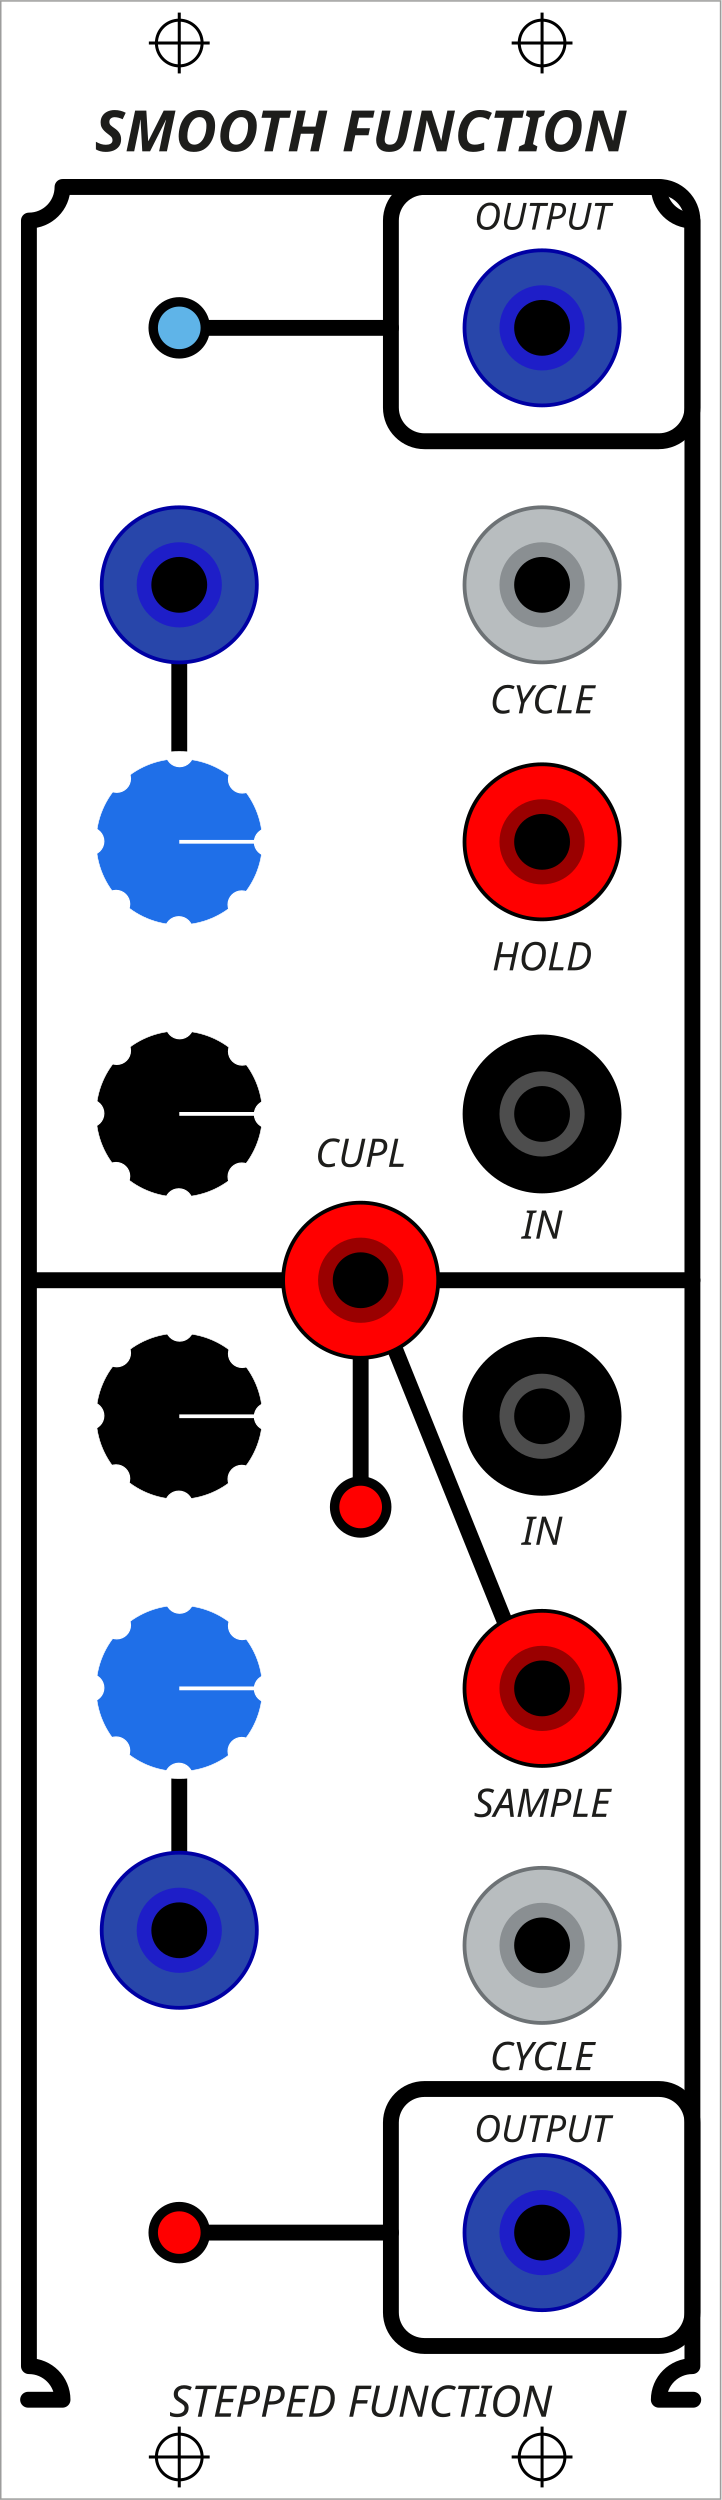
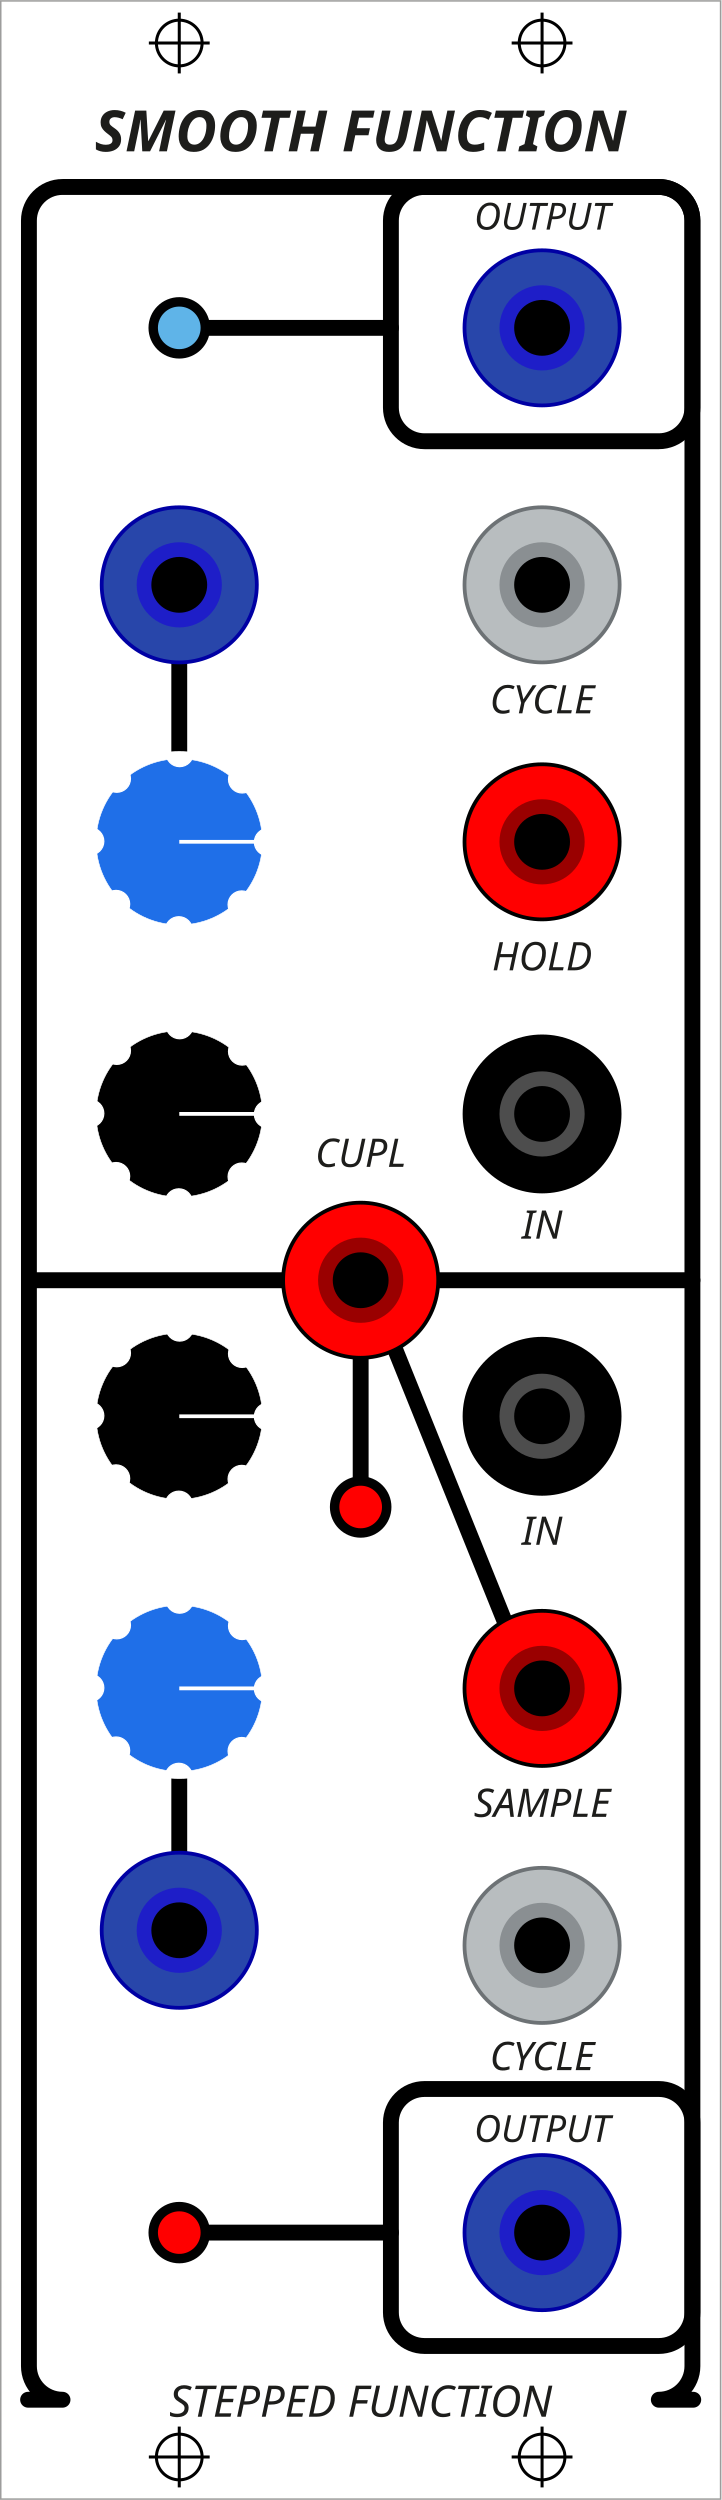
<svg xmlns="http://www.w3.org/2000/svg" xmlns:xlink="http://www.w3.org/1999/xlink" viewBox="0 0 190.866 661.417" height="6.89in" width="1.988in" xml:space="preserve" id="svg-serge" version="1.1">
  <defs id="defs-serge">
    <clipPath id="XMLID_3_-2-2-8-3-0-1-2">
      <use id="use7823-3-2-4-9-0-0" xlink:href="#XMLID_1_" x="0" y="0" width="100%" height="100%" />
    </clipPath>
    <circle id="XMLID_1_" cx="20.975" cy="20.926" r="18.024" />
  </defs>
  <g id="layer-Background">
    <rect id="background-white" x="0" y="0" width="190.866" height="661.417" style="fill:#ffffff;fill-opacity:1;stroke:none" />
    <rect x="0.2" y="0.2" width="190.466" height="661.017" style="fill:none;stroke:#9d9d9c;stroke-width:0.4" />
  </g>
  <g id="layer-Linework" transform="translate(-48.5669 -5.2913)">
-     <path d="M 232.000,640.221 L 222.890,640.221 A 8.89,8.89 0 0 1 231.780,631.332 L 231.780,63.611 A 8.89,8.89 0 0 1 222.890,54.721 L 65.110,54.721 A 8.89,8.89 0 0 1 56.220,63.611 L 56.220,631.332 A 8.89,8.89 0 0 1 65.110,640.221 L 56.000,640.221" style="display:inline;fill:none;stroke:#000000;stroke-width:4.2;stroke-linecap:round;stroke-linejoin:round" />
+     <path d="M 232.000,640.221 L 222.890,640.221 A 8.89,8.89 0 0 0 231.780,631.332 L 231.780,63.611 A 8.89,8.89 0 0 0 222.890,54.721 L 65.110,54.721 A 8.89,8.89 0 0 0 56.220,63.611 L 56.220,631.332 A 8.89,8.89 0 0 0 65.110,640.221 L 56.000,640.221" style="display:inline;fill:none;stroke:#000000;stroke-width:4.2;stroke-linecap:round;stroke-linejoin:round" />
    <text x="144.0" y="644.721" style="font-variant:normal;font-weight:normal;font-stretch:normal;font-size:11.52px;font-family:Futura;-inkscape-font-specification:'Futura Bold';font-variant-ligatures:normal;font-variant-caps:normal;font-variant-numeric:normal;font-variant-east-asian:normal;text-align:center;writing-mode:lr-tb;text-anchor:middle;display:inline;fill:#1d1d1b;fill-opacity:1;fill-rule:nonzero;stroke:none;stroke-width:1.332;font-style:oblique">STEPPED FUNCTION</text>
    <text x="144.0" y="45.291" style="font-variant:normal;font-weight:bold;font-stretch:normal;font-size:15.1px;font-family:Futura;-inkscape-font-specification:'Futura Bold';font-variant-ligatures:normal;font-variant-caps:normal;font-variant-numeric:normal;font-variant-east-asian:normal;text-align:center;writing-mode:lr-tb;text-anchor:middle;display:inline;fill:#1d1d1b;fill-opacity:1;fill-rule:nonzero;stroke:none;stroke-width:1.332;font-style:oblique">SMOOTH FUNCTION</text>
    <path d="M 152,63.611 A 8.89,8.89 0 0 1 160.89,54.721 L 222.89,54.721 A 8.89,8.89 0 0 1 231.78,63.611 L 231.78,113.11 A 8.89,8.89 0 0 1 222.89,122 L 160.89,122 A 8.89,8.89 0 0 1 152,113.11 Z" style="display:inline;fill:none;stroke:#000000;stroke-width:4.2;stroke-linecap:round;stroke-linejoin:round" />
    <text x="192.0" y="66" style="font-variant:normal;font-weight:normal;font-stretch:normal;font-size:9.87px;font-family:Futura;-inkscape-font-specification:'Futura Bold';font-variant-ligatures:normal;font-variant-caps:normal;font-variant-numeric:normal;font-variant-east-asian:normal;text-align:center;writing-mode:lr-tb;text-anchor:middle;display:inline;fill:#1d1d1b;fill-opacity:1;fill-rule:nonzero;stroke:none;stroke-width:1.332;font-style:oblique">OUTPUT</text>
    <path d="M 103.431,92.000 L 152.000,92.000" style="display:inline;fill:none;stroke:#000000;stroke-width:4.2;stroke-linecap:round;stroke-linejoin:round;stroke-dasharray:none;stroke-opacity:1" />
    <path d="M 96.000,174.518 L 96.000,215.372" style="display:inline;fill:none;stroke:#000000;stroke-width:4.2;stroke-linecap:round;stroke-linejoin:round;stroke-dasharray:none;stroke-opacity:1" />
    <text x="192.0" y="194" style="font-variant:normal;font-weight:normal;font-stretch:normal;font-size:10.42px;font-family:Futura;-inkscape-font-specification:'Futura Bold';font-variant-ligatures:normal;font-variant-caps:normal;font-variant-numeric:normal;font-variant-east-asian:normal;text-align:center;writing-mode:lr-tb;text-anchor:middle;display:inline;fill:#1d1d1b;fill-opacity:1;fill-rule:nonzero;stroke:none;stroke-width:1.332;font-style:oblique">CYCLE</text>
    <text x="192.0" y="262" style="font-variant:normal;font-weight:normal;font-stretch:normal;font-size:10.42px;font-family:Futura;-inkscape-font-specification:'Futura Bold';font-variant-ligatures:normal;font-variant-caps:normal;font-variant-numeric:normal;font-variant-east-asian:normal;text-align:center;writing-mode:lr-tb;text-anchor:middle;display:inline;fill:#1d1d1b;fill-opacity:1;fill-rule:nonzero;stroke:none;stroke-width:1.332;font-style:oblique">HOLD</text>
    <text x="192.0" y="333" style="font-variant:normal;font-weight:normal;font-stretch:normal;font-size:10.42px;font-family:Futura;-inkscape-font-specification:'Futura Bold';font-variant-ligatures:normal;font-variant-caps:normal;font-variant-numeric:normal;font-variant-east-asian:normal;text-align:center;writing-mode:lr-tb;text-anchor:middle;display:inline;fill:#1d1d1b;fill-opacity:1;fill-rule:nonzero;stroke:none;stroke-width:1.332;font-style:oblique">IN</text>
    <path d="M 56.220,344.000 L 231.780,344.000" style="display:inline;fill:none;stroke:#000000;stroke-width:4.2;stroke-linecap:round;stroke-linejoin:round;stroke-dasharray:none;stroke-opacity:1" />
    <text x="144.0" y="314" style="font-variant:normal;font-weight:normal;font-stretch:normal;font-size:10.42px;font-family:Futura;-inkscape-font-specification:'Futura Bold';font-variant-ligatures:normal;font-variant-caps:normal;font-variant-numeric:normal;font-variant-east-asian:normal;text-align:center;writing-mode:lr-tb;text-anchor:middle;display:inline;fill:#1d1d1b;fill-opacity:1;fill-rule:nonzero;stroke:none;stroke-width:1.332;font-style:oblique">CUPL</text>
    <path d="M 144.000,358.518 L 144.000,398.000" style="display:inline;fill:none;stroke:#000000;stroke-width:4.2;stroke-linecap:round;stroke-linejoin:round;stroke-dasharray:none;stroke-opacity:1" />
    <path d="M 150.897,356.779 L 182.000,434.000" style="display:inline;fill:none;stroke:#000000;stroke-width:4.2;stroke-linecap:round;stroke-linejoin:round" />
    <path d="M 96.000,464.628 L 96.000,501.482" style="display:inline;fill:none;stroke:#000000;stroke-width:4.2;stroke-linecap:round;stroke-linejoin:round;stroke-dasharray:none;stroke-opacity:1" />
    <text x="192.0" y="414" style="font-variant:normal;font-weight:normal;font-stretch:normal;font-size:10.42px;font-family:Futura;-inkscape-font-specification:'Futura Bold';font-variant-ligatures:normal;font-variant-caps:normal;font-variant-numeric:normal;font-variant-east-asian:normal;text-align:center;writing-mode:lr-tb;text-anchor:middle;display:inline;fill:#1d1d1b;fill-opacity:1;fill-rule:nonzero;stroke:none;stroke-width:1.332;font-style:oblique">IN</text>
    <text x="192.0" y="486" style="font-variant:normal;font-weight:normal;font-stretch:normal;font-size:10.42px;font-family:Futura;-inkscape-font-specification:'Futura Bold';font-variant-ligatures:normal;font-variant-caps:normal;font-variant-numeric:normal;font-variant-east-asian:normal;text-align:center;writing-mode:lr-tb;text-anchor:middle;display:inline;fill:#1d1d1b;fill-opacity:1;fill-rule:nonzero;stroke:none;stroke-width:1.332;font-style:oblique">SAMPLE</text>
    <text x="192.0" y="553" style="font-variant:normal;font-weight:normal;font-stretch:normal;font-size:10.42px;font-family:Futura;-inkscape-font-specification:'Futura Bold';font-variant-ligatures:normal;font-variant-caps:normal;font-variant-numeric:normal;font-variant-east-asian:normal;text-align:center;writing-mode:lr-tb;text-anchor:middle;display:inline;fill:#1d1d1b;fill-opacity:1;fill-rule:nonzero;stroke:none;stroke-width:1.332;font-style:oblique">CYCLE</text>
    <path d="M 152,566.89 A 8.89,8.89 0 0 1 160.89,558 L 222.89,558 A 8.89,8.89 0 0 1 231.78,566.89 L 231.78,617.11 A 8.89,8.89 0 0 1 222.89,626 L 160.89,626 A 8.89,8.89 0 0 1 152,617.11 Z" style="display:inline;fill:none;stroke:#000000;stroke-width:4.2;stroke-linecap:round;stroke-linejoin:round" />
    <text x="192.0" y="572" style="font-variant:normal;font-weight:normal;font-stretch:normal;font-size:9.87px;font-family:Futura;-inkscape-font-specification:'Futura Bold';font-variant-ligatures:normal;font-variant-caps:normal;font-variant-numeric:normal;font-variant-east-asian:normal;text-align:center;writing-mode:lr-tb;text-anchor:middle;display:inline;fill:#1d1d1b;fill-opacity:1;fill-rule:nonzero;stroke:none;stroke-width:1.332;font-style:oblique">OUTPUT</text>
    <path d="M 103.431,596.000 L 152.000,596.000" style="display:inline;fill:none;stroke:#000000;stroke-width:4.2;stroke-linecap:round;stroke-linejoin:round;stroke-dasharray:none;stroke-opacity:1" />
  </g>
  <g id="layer-XXX" transform="translate(-48.5669 -5.2913)">
    <g transform="matrix(1,0,0,1,0.04042,-64.1832)">
      <g style="display:inline" id="g46362-5-5-s1" transform="matrix(1.333333,0,0,-1.333333,-192.0404,468.1833)">
        <g transform="matrix(1,0,0,0.997611,0,504)" id="g46352-9-9-s1">
          <path id="path46350-9-1-s1" style="fill:none;stroke:#1d1d1b;stroke-width:1.802;stroke-linecap:butt;stroke-linejoin:miter;stroke-miterlimit:8.825;stroke-dasharray:none;stroke-opacity:1" d="m 282.828,-265.474 10.344,-10.345" />
        </g>
        <g id="g46360-2-3-s1">
          <g id="g46358-5-2-s1">
            <g transform="matrix(1,0,0,0.997611,0,504)" id="g46356-6-0-s1">
              <path id="path46354-1-9-s1" style="fill:none;stroke:#1d1d1b;stroke-width:1.802;stroke-linecap:butt;stroke-linejoin:miter;stroke-miterlimit:8.825;stroke-dasharray:none;stroke-opacity:1" d="m 293.172,-265.474 -10.344,-10.345" />
            </g>
          </g>
        </g>
      </g>
    </g>
    <g transform="matrix(1,0,0,1,-95.95958,3.816802)">
      <g style="display:inline" id="g46362-5-5-s4" transform="matrix(1.333333,0,0,-1.333333,-192.0404,468.1833)">
        <g transform="matrix(1,0,0,0.997611,0,504)" id="g46352-9-9-s4">
          <path id="path46350-9-1-s4" style="fill:none;stroke:#1d1d1b;stroke-width:1.802;stroke-linecap:butt;stroke-linejoin:miter;stroke-miterlimit:8.825;stroke-dasharray:none;stroke-opacity:1" d="m 282.828,-265.474 10.344,-10.345" />
        </g>
        <g id="g46360-2-3-s4">
          <g id="g46358-5-2-s4">
            <g transform="matrix(1,0,0,0.997611,0,504)" id="g46356-6-0-s4">
              <path id="path46354-1-9-s4" style="fill:none;stroke:#1d1d1b;stroke-width:1.802;stroke-linecap:butt;stroke-linejoin:miter;stroke-miterlimit:8.825;stroke-dasharray:none;stroke-opacity:1" d="m 293.172,-265.474 -10.344,-10.345" />
            </g>
          </g>
        </g>
      </g>
    </g>
    <g transform="matrix(1,0,0,1,-95.95958,71.8168)">
      <g style="display:inline" id="g46362-5-5-s6" transform="matrix(1.333333,0,0,-1.333333,-192.0404,468.1833)">
        <g transform="matrix(1,0,0,0.997611,0,504)" id="g46352-9-9-s6">
          <path id="path46350-9-1-s6" style="fill:none;stroke:#1d1d1b;stroke-width:1.802;stroke-linecap:butt;stroke-linejoin:miter;stroke-miterlimit:8.825;stroke-dasharray:none;stroke-opacity:1" d="m 282.828,-265.474 10.344,-10.345" />
        </g>
        <g id="g46360-2-3-s6">
          <g id="g46358-5-2-s6">
            <g transform="matrix(1,0,0,0.997611,0,504)" id="g46356-6-0-s6">
              <path id="path46354-1-9-s6" style="fill:none;stroke:#1d1d1b;stroke-width:1.802;stroke-linecap:butt;stroke-linejoin:miter;stroke-miterlimit:8.825;stroke-dasharray:none;stroke-opacity:1" d="m 293.172,-265.474 -10.344,-10.345" />
            </g>
          </g>
        </g>
      </g>
    </g>
    <g transform="matrix(1,0,0,1,-95.95958,143.8168)">
      <g style="display:inline" id="g46362-5-5-s8" transform="matrix(1.333333,0,0,-1.333333,-192.0404,468.1833)">
        <g transform="matrix(1,0,0,0.997611,0,504)" id="g46352-9-9-s8">
          <path id="path46350-9-1-s8" style="fill:none;stroke:#1d1d1b;stroke-width:1.802;stroke-linecap:butt;stroke-linejoin:miter;stroke-miterlimit:8.825;stroke-dasharray:none;stroke-opacity:1" d="m 282.828,-265.474 10.344,-10.345" />
        </g>
        <g id="g46360-2-3-s8">
          <g id="g46358-5-2-s8">
            <g transform="matrix(1,0,0,0.997611,0,504)" id="g46356-6-0-s8">
              <path id="path46354-1-9-s8" style="fill:none;stroke:#1d1d1b;stroke-width:1.802;stroke-linecap:butt;stroke-linejoin:miter;stroke-miterlimit:8.825;stroke-dasharray:none;stroke-opacity:1" d="m 293.172,-265.474 -10.344,-10.345" />
            </g>
          </g>
        </g>
      </g>
    </g>
    <g transform="matrix(1,0,0,1,0.04042,3.816802)">
      <g style="display:inline" id="g46362-5-5-s10" transform="matrix(1.333333,0,0,-1.333333,-192.0404,468.1833)">
        <g transform="matrix(1,0,0,0.997611,0,504)" id="g46352-9-9-s10">
          <path id="path46350-9-1-s10" style="fill:none;stroke:#1d1d1b;stroke-width:1.802;stroke-linecap:butt;stroke-linejoin:miter;stroke-miterlimit:8.825;stroke-dasharray:none;stroke-opacity:1" d="m 282.828,-265.474 10.344,-10.345" />
        </g>
        <g id="g46360-2-3-s10">
          <g id="g46358-5-2-s10">
            <g transform="matrix(1,0,0,0.997611,0,504)" id="g46356-6-0-s10">
              <path id="path46354-1-9-s10" style="fill:none;stroke:#1d1d1b;stroke-width:1.802;stroke-linecap:butt;stroke-linejoin:miter;stroke-miterlimit:8.825;stroke-dasharray:none;stroke-opacity:1" d="m 293.172,-265.474 -10.344,-10.345" />
            </g>
          </g>
        </g>
      </g>
    </g>
    <g transform="matrix(1,0,0,1,0.04042,71.8168)">
      <g style="display:inline" id="g46362-5-5-s12" transform="matrix(1.333333,0,0,-1.333333,-192.0404,468.1833)">
        <g transform="matrix(1,0,0,0.997611,0,504)" id="g46352-9-9-s12">
          <path id="path46350-9-1-s12" style="fill:none;stroke:#1d1d1b;stroke-width:1.802;stroke-linecap:butt;stroke-linejoin:miter;stroke-miterlimit:8.825;stroke-dasharray:none;stroke-opacity:1" d="m 282.828,-265.474 10.344,-10.345" />
        </g>
        <g id="g46360-2-3-s12">
          <g id="g46358-5-2-s12">
            <g transform="matrix(1,0,0,0.997611,0,504)" id="g46356-6-0-s12">
              <path id="path46354-1-9-s12" style="fill:none;stroke:#1d1d1b;stroke-width:1.802;stroke-linecap:butt;stroke-linejoin:miter;stroke-miterlimit:8.825;stroke-dasharray:none;stroke-opacity:1" d="m 293.172,-265.474 -10.344,-10.345" />
            </g>
          </g>
        </g>
      </g>
    </g>
    <g transform="matrix(1,0,0,1,0.04042,143.8168)">
      <g style="display:inline" id="g46362-5-5-s14" transform="matrix(1.333333,0,0,-1.333333,-192.0404,468.1833)">
        <g transform="matrix(1,0,0,0.997611,0,504)" id="g46352-9-9-s14">
          <path id="path46350-9-1-s14" style="fill:none;stroke:#1d1d1b;stroke-width:1.802;stroke-linecap:butt;stroke-linejoin:miter;stroke-miterlimit:8.825;stroke-dasharray:none;stroke-opacity:1" d="m 282.828,-265.474 10.344,-10.345" />
        </g>
        <g id="g46360-2-3-s14">
          <g id="g46358-5-2-s14">
            <g transform="matrix(1,0,0,0.997611,0,504)" id="g46356-6-0-s14">
              <path id="path46354-1-9-s14" style="fill:none;stroke:#1d1d1b;stroke-width:1.802;stroke-linecap:butt;stroke-linejoin:miter;stroke-miterlimit:8.825;stroke-dasharray:none;stroke-opacity:1" d="m 293.172,-265.474 -10.344,-10.345" />
            </g>
          </g>
        </g>
      </g>
    </g>
    <g transform="matrix(1,0,0,1,-47.95958,187.8168)">
      <g style="display:inline" id="g46362-5-5-s16" transform="matrix(1.333333,0,0,-1.333333,-192.0404,468.1833)">
        <g transform="matrix(1,0,0,0.997611,0,504)" id="g46352-9-9-s16">
          <path id="path46350-9-1-s16" style="fill:none;stroke:#1d1d1b;stroke-width:1.802;stroke-linecap:butt;stroke-linejoin:miter;stroke-miterlimit:8.825;stroke-dasharray:none;stroke-opacity:1" d="m 282.828,-265.474 10.344,-10.345" />
        </g>
        <g id="g46360-2-3-s16">
          <g id="g46358-5-2-s16">
            <g transform="matrix(1,0,0,0.997611,0,504)" id="g46356-6-0-s16">
              <path id="path46354-1-9-s16" style="fill:none;stroke:#1d1d1b;stroke-width:1.802;stroke-linecap:butt;stroke-linejoin:miter;stroke-miterlimit:8.825;stroke-dasharray:none;stroke-opacity:1" d="m 293.172,-265.474 -10.344,-10.345" />
            </g>
          </g>
        </g>
      </g>
    </g>
    <g transform="matrix(1,0,0,1,-95.95958,223.8168)">
      <g style="display:inline" id="g46362-5-5-s19" transform="matrix(1.333333,0,0,-1.333333,-192.0404,468.1833)">
        <g transform="matrix(1,0,0,0.997611,0,504)" id="g46352-9-9-s19">
          <path id="path46350-9-1-s19" style="fill:none;stroke:#1d1d1b;stroke-width:1.802;stroke-linecap:butt;stroke-linejoin:miter;stroke-miterlimit:8.825;stroke-dasharray:none;stroke-opacity:1" d="m 282.828,-265.474 10.344,-10.345" />
        </g>
        <g id="g46360-2-3-s19">
          <g id="g46358-5-2-s19">
            <g transform="matrix(1,0,0,0.997611,0,504)" id="g46356-6-0-s19">
              <path id="path46354-1-9-s19" style="fill:none;stroke:#1d1d1b;stroke-width:1.802;stroke-linecap:butt;stroke-linejoin:miter;stroke-miterlimit:8.825;stroke-dasharray:none;stroke-opacity:1" d="m 293.172,-265.474 -10.344,-10.345" />
            </g>
          </g>
        </g>
      </g>
    </g>
    <g transform="matrix(1,0,0,1,-95.95958,295.8168)">
      <g style="display:inline" id="g46362-5-5-s21" transform="matrix(1.333333,0,0,-1.333333,-192.0404,468.1833)">
        <g transform="matrix(1,0,0,0.997611,0,504)" id="g46352-9-9-s21">
          <path id="path46350-9-1-s21" style="fill:none;stroke:#1d1d1b;stroke-width:1.802;stroke-linecap:butt;stroke-linejoin:miter;stroke-miterlimit:8.825;stroke-dasharray:none;stroke-opacity:1" d="m 282.828,-265.474 10.344,-10.345" />
        </g>
        <g id="g46360-2-3-s21">
          <g id="g46358-5-2-s21">
            <g transform="matrix(1,0,0,0.997611,0,504)" id="g46356-6-0-s21">
              <path id="path46354-1-9-s21" style="fill:none;stroke:#1d1d1b;stroke-width:1.802;stroke-linecap:butt;stroke-linejoin:miter;stroke-miterlimit:8.825;stroke-dasharray:none;stroke-opacity:1" d="m 293.172,-265.474 -10.344,-10.345" />
            </g>
          </g>
        </g>
      </g>
    </g>
    <g transform="matrix(1,0,0,1,-95.95958,359.8168)">
      <g style="display:inline" id="g46362-5-5-s23" transform="matrix(1.333333,0,0,-1.333333,-192.0404,468.1833)">
        <g transform="matrix(1,0,0,0.997611,0,504)" id="g46352-9-9-s23">
          <path id="path46350-9-1-s23" style="fill:none;stroke:#1d1d1b;stroke-width:1.802;stroke-linecap:butt;stroke-linejoin:miter;stroke-miterlimit:8.825;stroke-dasharray:none;stroke-opacity:1" d="m 282.828,-265.474 10.344,-10.345" />
        </g>
        <g id="g46360-2-3-s23">
          <g id="g46358-5-2-s23">
            <g transform="matrix(1,0,0,0.997611,0,504)" id="g46356-6-0-s23">
              <path id="path46354-1-9-s23" style="fill:none;stroke:#1d1d1b;stroke-width:1.802;stroke-linecap:butt;stroke-linejoin:miter;stroke-miterlimit:8.825;stroke-dasharray:none;stroke-opacity:1" d="m 293.172,-265.474 -10.344,-10.345" />
            </g>
          </g>
        </g>
      </g>
    </g>
    <g transform="matrix(1,0,0,1,0.04042,223.8168)">
      <g style="display:inline" id="g46362-5-5-s25" transform="matrix(1.333333,0,0,-1.333333,-192.0404,468.1833)">
        <g transform="matrix(1,0,0,0.997611,0,504)" id="g46352-9-9-s25">
          <path id="path46350-9-1-s25" style="fill:none;stroke:#1d1d1b;stroke-width:1.802;stroke-linecap:butt;stroke-linejoin:miter;stroke-miterlimit:8.825;stroke-dasharray:none;stroke-opacity:1" d="m 282.828,-265.474 10.344,-10.345" />
        </g>
        <g id="g46360-2-3-s25">
          <g id="g46358-5-2-s25">
            <g transform="matrix(1,0,0,0.997611,0,504)" id="g46356-6-0-s25">
              <path id="path46354-1-9-s25" style="fill:none;stroke:#1d1d1b;stroke-width:1.802;stroke-linecap:butt;stroke-linejoin:miter;stroke-miterlimit:8.825;stroke-dasharray:none;stroke-opacity:1" d="m 293.172,-265.474 -10.344,-10.345" />
            </g>
          </g>
        </g>
      </g>
    </g>
    <g transform="matrix(1,0,0,1,0.04042,295.8168)">
      <g style="display:inline" id="g46362-5-5-s27" transform="matrix(1.333333,0,0,-1.333333,-192.0404,468.1833)">
        <g transform="matrix(1,0,0,0.997611,0,504)" id="g46352-9-9-s27">
          <path id="path46350-9-1-s27" style="fill:none;stroke:#1d1d1b;stroke-width:1.802;stroke-linecap:butt;stroke-linejoin:miter;stroke-miterlimit:8.825;stroke-dasharray:none;stroke-opacity:1" d="m 282.828,-265.474 10.344,-10.345" />
        </g>
        <g id="g46360-2-3-s27">
          <g id="g46358-5-2-s27">
            <g transform="matrix(1,0,0,0.997611,0,504)" id="g46356-6-0-s27">
              <path id="path46354-1-9-s27" style="fill:none;stroke:#1d1d1b;stroke-width:1.802;stroke-linecap:butt;stroke-linejoin:miter;stroke-miterlimit:8.825;stroke-dasharray:none;stroke-opacity:1" d="m 293.172,-265.474 -10.344,-10.345" />
            </g>
          </g>
        </g>
      </g>
    </g>
    <g transform="matrix(1,0,0,1,0.04042,363.8168)">
      <g style="display:inline" id="g46362-5-5-s29" transform="matrix(1.333333,0,0,-1.333333,-192.0404,468.1833)">
        <g transform="matrix(1,0,0,0.997611,0,504)" id="g46352-9-9-s29">
          <path id="path46350-9-1-s29" style="fill:none;stroke:#1d1d1b;stroke-width:1.802;stroke-linecap:butt;stroke-linejoin:miter;stroke-miterlimit:8.825;stroke-dasharray:none;stroke-opacity:1" d="m 282.828,-265.474 10.344,-10.345" />
        </g>
        <g id="g46360-2-3-s29">
          <g id="g46358-5-2-s29">
            <g transform="matrix(1,0,0,0.997611,0,504)" id="g46356-6-0-s29">
              <path id="path46354-1-9-s29" style="fill:none;stroke:#1d1d1b;stroke-width:1.802;stroke-linecap:butt;stroke-linejoin:miter;stroke-miterlimit:8.825;stroke-dasharray:none;stroke-opacity:1" d="m 293.172,-265.474 -10.344,-10.345" />
            </g>
          </g>
        </g>
      </g>
    </g>
    <g transform="matrix(1,0,0,1,0.04042,439.8168)">
      <g style="display:inline" id="g46362-5-5-s31" transform="matrix(1.333333,0,0,-1.333333,-192.0404,468.1833)">
        <g transform="matrix(1,0,0,0.997611,0,504)" id="g46352-9-9-s31">
          <path id="path46350-9-1-s31" style="fill:none;stroke:#1d1d1b;stroke-width:1.802;stroke-linecap:butt;stroke-linejoin:miter;stroke-miterlimit:8.825;stroke-dasharray:none;stroke-opacity:1" d="m 282.828,-265.474 10.344,-10.345" />
        </g>
        <g id="g46360-2-3-s31">
          <g id="g46358-5-2-s31">
            <g transform="matrix(1,0,0,0.997611,0,504)" id="g46356-6-0-s31">
              <path id="path46354-1-9-s31" style="fill:none;stroke:#1d1d1b;stroke-width:1.802;stroke-linecap:butt;stroke-linejoin:miter;stroke-miterlimit:8.825;stroke-dasharray:none;stroke-opacity:1" d="m 293.172,-265.474 -10.344,-10.345" />
            </g>
          </g>
        </g>
      </g>
    </g>
    <g>
      <circle cx="96.000" cy="16.630" r="6.047" style="fill:none;stroke:#000000;stroke-width:0.8" />
      <path d="M 87.953,16.630 L 104.047,16.630 M 96.000,8.583 L 96.000,24.677" style="fill:none;stroke:#000000;stroke-width:0.8" />
    </g>
    <g>
      <circle cx="96.000" cy="655.370" r="6.047" style="fill:none;stroke:#000000;stroke-width:0.8" />
      <path d="M 87.953,655.370 L 104.047,655.370 M 96.000,647.323 L 96.000,663.417" style="fill:none;stroke:#000000;stroke-width:0.8" />
    </g>
    <g>
      <circle cx="192.000" cy="16.630" r="6.047" style="fill:none;stroke:#000000;stroke-width:0.8" />
      <path d="M 183.953,16.630 L 200.047,16.630 M 192.000,8.583 L 192.000,24.677" style="fill:none;stroke:#000000;stroke-width:0.8" />
    </g>
    <g>
      <circle cx="192.000" cy="655.370" r="6.047" style="fill:none;stroke:#000000;stroke-width:0.8" />
      <path d="M 183.953,655.370 L 200.047,655.370 M 192.000,647.323 L 192.000,663.417" style="fill:none;stroke:#000000;stroke-width:0.8" />
    </g>
  </g>
  <g id="layer-Jacks-Knobs" transform="translate(-48.5669 -5.2913)">
    <g transform="matrix(1,0,0,1,96,7.816801)">
      <g style="display:inline;stroke-width:0.772" transform="matrix(1.295707,0,0,1.295707,-137.2273,-242.335)" id="g46558-0-6-5-3-8-8-s2">
        <g style="stroke-width:0.772" id="g46552-9-9-6-7-1-4-s2">
          <path id="path46550-8-0-4-0-6-3-s2" style="fill:#2846aa;stroke:#0000a4;stroke-width:0.772" d="M 195.84,252 A 15.84,15.84 0 0 1 180,267.84 15.84,15.84 0 0 1 164.16,252 15.84,15.84 0 0 1 180,236.16 15.84,15.84 0 0 1 195.84,252" />
        </g>
        <g style="stroke-width:0.772" id="g46556-9-1-8-0-3-1-s2">
          <path id="path46554-4-0-0-6-8-2-s2" style="stroke:#1e1ec8;stroke-width:3" d="m 187.2,252 a 7.2,7.2 0 0 1 -7.2,7.2 7.2,7.2 0 0 1 -7.2,-7.2 7.2,7.2 0 0 1 7.2,-7.2 7.2,7.2 0 0 1 7.2,7.2" />
        </g>
      </g>
    </g>
    <g transform="matrix(1,0,0,1,-95.95958,-64.1832)">
      <ellipse style="display:inline;fill:#5fb4e8;stroke:#000000;stroke-width:2.496;stroke-linecap:round;stroke-linejoin:round;stroke-dasharray:none;stroke-opacity:0.989" id="path27-s3" cx="191.96" cy="156.183" rx="6.896" ry="6.88" />
    </g>
    <g transform="matrix(1,0,0,1,2e-06,75.8168)">
      <g style="display:inline;stroke-width:0.772" transform="matrix(1.295707,0,0,1.295707,-137.2273,-242.335)" id="g46558-0-6-5-3-8-8-s5">
        <g style="stroke-width:0.772" id="g46552-9-9-6-7-1-4-s5">
          <path id="path46550-8-0-4-0-6-3-s5" style="fill:#2846aa;stroke:#0000a4;stroke-width:0.772" d="M 195.84,252 A 15.84,15.84 0 0 1 180,267.84 15.84,15.84 0 0 1 164.16,252 15.84,15.84 0 0 1 180,236.16 15.84,15.84 0 0 1 195.84,252" />
        </g>
        <g style="stroke-width:0.772" id="g46556-9-1-8-0-3-1-s5">
          <path id="path46554-4-0-0-6-8-2-s5" style="stroke:#1e1ec8;stroke-width:3" d="m 187.2,252 a 7.2,7.2 0 0 1 -7.2,7.2 7.2,7.2 0 0 1 -7.2,-7.2 7.2,7.2 0 0 1 7.2,-7.2 7.2,7.2 0 0 1 7.2,7.2" />
        </g>
      </g>
    </g>
    <g transform="matrix(1,0,0,1,0.0,-288)">
      <switch id="switch46612-7-6-2-2-6-30-s7" transform="matrix(1.304124,0,0,1.30244,68.63817,488.7178)" style="display:inline;stroke-width:0.767">
        <g id="g46610-1-8-0-1-0-8-s7" style="stroke-width:0.767">
          <g id="g46608-6-9-1-2-2-5-s7" style="stroke-width:0.767">
            <circle id="circle46574-9-7-1-3-6-0-s7" r="18.001" cy="20.947" cx="20.981" stroke-width="0.25" stroke="#000000" fill="#ffffff" />
            <circle id="circle46576-1-6-2-7-9-7-s7" r="16.878" cy="20.947" cx="20.981" stroke-width="0.125" stroke="#ffffff" fill="#1f6fe8" />
            <g id="g46604-3-2-4-7-0-5-s7" style="stroke-width:0.767">
              <defs id="defs46580-4-2-5-6-2-79-s7">
                <circle r="18.024" cy="20.926" cx="20.975" id="circle26-s7" />
              </defs>
              <clipPath id="clipPath46584-5-2-2-1-2-3-s7">
                <use id="use46582-1-1-3-9-1-7-s7" xlink:href="#XMLID_1_" x="0" y="0" width="100%" height="100%" />
              </clipPath>
              <circle id="circle46586-8-7-2-9-7-9-s7" r="2.772" cy="21.008" cx="38.997" stroke-width="0.25" stroke="#ffffff" fill="#ffffff" clip-path="url(#XMLID_3_-2-2-8-3-0-1-2)" />
              <path id="path46588-5-4-3-7-9-97-s7" d="m 2.887,23.613 c 1.531,0.006 2.777,-1.229 2.785,-2.759 0.008,-1.532 -1.227,-2.78 -2.76,-2.788 -1.531,-0.005 -2.777,1.23 -2.787,2.763 -0.006,1.528 1.229,2.777 2.762,2.784 z" stroke-width="0.25" stroke="#ffffff" fill="#ffffff" clip-path="url(#XMLID_3_-2-2-8-3-0-1-2)" />
              <circle id="circle46590-5-0-1-9-8-9-s7" r="2.772" cy="38.933" cx="20.892" stroke-width="0.25" stroke="#ffffff" fill="#ffffff" clip-path="url(#XMLID_3_-2-2-8-3-0-1-2)" />
              <circle id="circle46592-9-2-1-0-7-9-s7" r="2.772" cy="2.897" cx="21.06" stroke-width="0.25" stroke="#ffffff" fill="#ffffff" clip-path="url(#XMLID_3_-2-2-8-3-0-1-2)" />
              <circle id="circle46594-8-1-9-6-6-8-s7" r="2.772" cy="8.249" cx="33.746" stroke-width="0.25" stroke="#ffffff" fill="#ffffff" clip-path="url(#XMLID_3_-2-2-8-3-0-1-2)" />
              <circle id="circle46596-3-8-8-5-2-8-s7" r="2.772" cy="33.693" cx="33.662" stroke-width="0.25" stroke="#ffffff" fill="#ffffff" clip-path="url(#XMLID_3_-2-2-8-3-0-1-2)" />
              <circle id="circle46598-9-1-0-1-8-5-s7" r="2.772" cy="33.59" cx="8.146" stroke-width="0.25" stroke="#ffffff" fill="#ffffff" clip-path="url(#XMLID_3_-2-2-8-3-0-1-2)" />
              <circle id="circle46600-8-6-9-7-3-5-s7" r="2.773" cy="8.104" cx="8.302" stroke-width="0.25" stroke="#ffffff" fill="#ffffff" clip-path="url(#XMLID_3_-2-2-8-3-0-1-2)" />
              <use id="use46602-7-3-5-9-8-7-s7" stroke="#ffffff" fill="none" xlink:href="#XMLID_1_" x="0" y="0" width="100%" height="100%" style="stroke-width:0.767" />
            </g>
            <line id="line46606-2-6-2-7-4-5-s7" y2="20.94" x2="20.984" y1="27.909" x1="37.586" stroke="#ffffff" fill="none" style="stroke-width:0.767" transform="rotate(337.229 20.984 20.940)" />
          </g>
        </g>
      </switch>
    </g>
    <g transform="matrix(1,0,0,1,0.0,-216)">
      <switch id="switch46612-7-6-2-2-6-30-s9" transform="matrix(1.304124,0,0,1.30244,68.63817,488.7178)" style="display:inline;stroke-width:0.767">
        <g id="g46610-1-8-0-1-0-8-s9" style="stroke-width:0.767">
          <g id="g46608-6-9-1-2-2-5-s9" style="stroke-width:0.767">
            <circle id="circle46574-9-7-1-3-6-0-s9" r="18.001" cy="20.947" cx="20.981" stroke-width="0.25" stroke="#000000" fill="#ffffff" />
            <circle id="circle46576-1-6-2-7-9-7-s9" r="16.878" cy="20.947" cx="20.981" stroke-width="0.125" stroke="#ffffff" />
            <g id="g46604-3-2-4-7-0-5-s9" style="stroke-width:0.767">
              <defs id="defs46580-4-2-5-6-2-79-s9">
                <circle r="18.024" cy="20.926" cx="20.975" id="circle26-s9" />
              </defs>
              <clipPath id="clipPath46584-5-2-2-1-2-3-s9">
                <use id="use46582-1-1-3-9-1-7-s9" xlink:href="#XMLID_1_" x="0" y="0" width="100%" height="100%" />
              </clipPath>
              <circle id="circle46586-8-7-2-9-7-9-s9" r="2.772" cy="21.008" cx="38.997" stroke-width="0.25" stroke="#ffffff" fill="#ffffff" clip-path="url(#XMLID_3_-2-2-8-3-0-1-2)" />
              <path id="path46588-5-4-3-7-9-97-s9" d="m 2.887,23.613 c 1.531,0.006 2.777,-1.229 2.785,-2.759 0.008,-1.532 -1.227,-2.78 -2.76,-2.788 -1.531,-0.005 -2.777,1.23 -2.787,2.763 -0.006,1.528 1.229,2.777 2.762,2.784 z" stroke-width="0.25" stroke="#ffffff" fill="#ffffff" clip-path="url(#XMLID_3_-2-2-8-3-0-1-2)" />
              <circle id="circle46590-5-0-1-9-8-9-s9" r="2.772" cy="38.933" cx="20.892" stroke-width="0.25" stroke="#ffffff" fill="#ffffff" clip-path="url(#XMLID_3_-2-2-8-3-0-1-2)" />
              <circle id="circle46592-9-2-1-0-7-9-s9" r="2.772" cy="2.897" cx="21.06" stroke-width="0.25" stroke="#ffffff" fill="#ffffff" clip-path="url(#XMLID_3_-2-2-8-3-0-1-2)" />
              <circle id="circle46594-8-1-9-6-6-8-s9" r="2.772" cy="8.249" cx="33.746" stroke-width="0.25" stroke="#ffffff" fill="#ffffff" clip-path="url(#XMLID_3_-2-2-8-3-0-1-2)" />
              <circle id="circle46596-3-8-8-5-2-8-s9" r="2.772" cy="33.693" cx="33.662" stroke-width="0.25" stroke="#ffffff" fill="#ffffff" clip-path="url(#XMLID_3_-2-2-8-3-0-1-2)" />
              <circle id="circle46598-9-1-0-1-8-5-s9" r="2.772" cy="33.59" cx="8.146" stroke-width="0.25" stroke="#ffffff" fill="#ffffff" clip-path="url(#XMLID_3_-2-2-8-3-0-1-2)" />
              <circle id="circle46600-8-6-9-7-3-5-s9" r="2.773" cy="8.104" cx="8.302" stroke-width="0.25" stroke="#ffffff" fill="#ffffff" clip-path="url(#XMLID_3_-2-2-8-3-0-1-2)" />
              <use id="use46602-7-3-5-9-8-7-s9" stroke="#ffffff" fill="none" xlink:href="#XMLID_1_" x="0" y="0" width="100%" height="100%" style="stroke-width:0.767" />
            </g>
            <line id="line46606-2-6-2-7-4-5-s9" y2="20.94" x2="20.984" y1="27.909" x1="37.586" stroke="#ffffff" fill="none" style="stroke-width:0.767" transform="rotate(337.229 20.984 20.940)" />
          </g>
        </g>
      </switch>
    </g>
    <g transform="matrix(1,0,0,1,96,75.8168)">
      <g style="display:inline;stroke-width:0.772" transform="matrix(1.295707,0,0,1.295707,-137.2273,-242.335)" id="g46558-0-6-5-3-8-8-s11">
        <g style="stroke-width:0.772" id="g46552-9-9-6-7-1-4-s11">
          <path id="path46550-8-0-4-0-6-3-s11" style="fill:#b8bdbf;stroke:#6d7275;stroke-width:0.772" d="M 195.84,252 A 15.84,15.84 0 0 1 180,267.84 15.84,15.84 0 0 1 164.16,252 15.84,15.84 0 0 1 180,236.16 15.84,15.84 0 0 1 195.84,252" />
        </g>
        <g style="stroke-width:0.772" id="g46556-9-1-8-0-3-1-s11">
          <path id="path46554-4-0-0-6-8-2-s11" style="stroke:#8a8f92;stroke-width:3" d="m 187.2,252 a 7.2,7.2 0 0 1 -7.2,7.2 7.2,7.2 0 0 1 -7.2,-7.2 7.2,7.2 0 0 1 7.2,-7.2 7.2,7.2 0 0 1 7.2,7.2" />
        </g>
      </g>
    </g>
    <g transform="matrix(1,0,0,1,0.04043,-0.1832)">
      <g id="g27-s13" transform="translate(36)" style="display:inline">
        <g transform="matrix(1.333333,0,0,-1.333333,-228.3814,540.1833)" id="g46390-8-3-s13" style="display:inline">
          <g id="g46380-7-2-s13" transform="matrix(1,0,0,0.997611,0,504)">
            <path d="m 282.828,-265.474 10.344,-10.345" style="fill:none;stroke:#1d1d1b;stroke-width:1.802;stroke-linecap:butt;stroke-linejoin:miter;stroke-miterlimit:8.825;stroke-dasharray:none;stroke-opacity:1" id="path46378-8-0-s13" />
          </g>
          <g id="g46388-4-5-s13">
            <g id="g46386-1-8-s13">
              <g id="g46384-4-2-s13" transform="matrix(1,0,0,0.997611,0,504)">
                <path d="m 293.172,-265.474 -10.344,-10.345" style="fill:none;stroke:#1d1d1b;stroke-width:1.802;stroke-linecap:butt;stroke-linejoin:miter;stroke-miterlimit:8.825;stroke-dasharray:none;stroke-opacity:1" id="path46382-1-9-s13" />
              </g>
            </g>
          </g>
        </g>
        <path id="path46550-8-0-s13" style="fill:#ff0000;stroke:#000000;stroke-width:1;stroke-opacity:1" d="m 176.484,228.183 a 20.524,20.524 0 0 1 -20.524,20.524 20.524,20.524 0 0 1 -20.524,-20.524 20.524,20.524 0 0 1 20.524,-20.524 20.524,20.524 0 0 1 20.524,20.524" />
        <path id="path46554-4-0-s13" style="fill:#000000;stroke:#9a0000;stroke-width:3.887;stroke-opacity:1" d="m 165.289,228.183 a 9.329,9.329 0 0 1 -9.329,9.329 9.329,9.329 0 0 1 -9.329,-9.329 9.329,9.329 0 0 1 9.329,-9.329 9.329,9.329 0 0 1 9.329,9.329" />
      </g>
    </g>
    <g transform="matrix(1,0,0,1,-47.98307,180.073)">
      <g style="display:inline;stroke-width:0.772" transform="matrix(1.295292,0,0,1.295294,6.830493,-113.2258)" id="g46548-2-1-0-s15">
        <g style="stroke-width:0.772" id="g46542-4-3-17-s15">
          <path id="path46540-9-1-1-s15" style="stroke:#000000;stroke-width:0.772" d="M 195.84,180 A 15.84,15.84 0 0 1 180,195.84 15.84,15.84 0 0 1 164.16,180 15.84,15.84 0 0 1 180,164.16 15.84,15.84 0 0 1 195.84,180" />
        </g>
        <g style="stroke-width:0.772" id="g46546-3-1-90-s15">
          <path id="path46544-1-8-4-s15" style="stroke:#4d4d4d;stroke-width:3" d="m 187.2,180 a 7.2,7.2 0 0 1 -7.2,7.2 7.2,7.2 0 0 1 -7.2,-7.2 7.2,7.2 0 0 1 7.2,-7.2 7.2,7.2 0 0 1 7.2,7.2" />
        </g>
      </g>
    </g>
    <g transform="matrix(1,0,0,1,-47.95957,115.8168)">
      <g id="g27-s17" transform="translate(36)" style="display:inline">
        <g transform="matrix(1.333333,0,0,-1.333333,-228.3814,540.1833)" id="g46390-8-3-s17" style="display:inline">
          <g id="g46380-7-2-s17" transform="matrix(1,0,0,0.997611,0,504)">
            <path d="m 282.828,-265.474 10.344,-10.345" style="fill:none;stroke:#1d1d1b;stroke-width:1.802;stroke-linecap:butt;stroke-linejoin:miter;stroke-miterlimit:8.825;stroke-dasharray:none;stroke-opacity:1" id="path46378-8-0-s17" />
          </g>
          <g id="g46388-4-5-s17">
            <g id="g46386-1-8-s17">
              <g id="g46384-4-2-s17" transform="matrix(1,0,0,0.997611,0,504)">
                <path d="m 293.172,-265.474 -10.344,-10.345" style="fill:none;stroke:#1d1d1b;stroke-width:1.802;stroke-linecap:butt;stroke-linejoin:miter;stroke-miterlimit:8.825;stroke-dasharray:none;stroke-opacity:1" id="path46382-1-9-s17" />
              </g>
            </g>
          </g>
        </g>
        <path id="path46550-8-0-s17" style="fill:#ff0000;stroke:#000000;stroke-width:1;stroke-opacity:1" d="m 176.484,228.183 a 20.524,20.524 0 0 1 -20.524,20.524 20.524,20.524 0 0 1 -20.524,-20.524 20.524,20.524 0 0 1 20.524,-20.524 20.524,20.524 0 0 1 20.524,20.524" />
        <path id="path46554-4-0-s17" style="fill:#000000;stroke:#9a0000;stroke-width:3.887;stroke-opacity:1" d="m 165.289,228.183 a 9.329,9.329 0 0 1 -9.329,9.329 9.329,9.329 0 0 1 -9.329,-9.329 9.329,9.329 0 0 1 9.329,-9.329 9.329,9.329 0 0 1 9.329,9.329" />
      </g>
    </g>
    <g transform="matrix(1,0,0,1,-47.95958,247.8168)">
      <ellipse style="display:inline;fill:#ff0000;stroke:#000000;stroke-width:2.496;stroke-linecap:round;stroke-linejoin:round;stroke-dasharray:none;stroke-opacity:0.989" id="path27-s18" cx="191.96" cy="156.183" rx="6.896" ry="6.88" />
    </g>
    <g transform="matrix(1,0,0,1,0.0,-136)">
      <switch id="switch46612-7-6-2-2-6-30-s20" transform="matrix(1.304124,0,0,1.30244,68.63817,488.7178)" style="display:inline;stroke-width:0.767">
        <g id="g46610-1-8-0-1-0-8-s20" style="stroke-width:0.767">
          <g id="g46608-6-9-1-2-2-5-s20" style="stroke-width:0.767">
            <circle id="circle46574-9-7-1-3-6-0-s20" r="18.001" cy="20.947" cx="20.981" stroke-width="0.25" stroke="#000000" fill="#ffffff" />
            <circle id="circle46576-1-6-2-7-9-7-s20" r="16.878" cy="20.947" cx="20.981" stroke-width="0.125" stroke="#ffffff" />
            <g id="g46604-3-2-4-7-0-5-s20" style="stroke-width:0.767">
              <defs id="defs46580-4-2-5-6-2-79-s20">
                <circle r="18.024" cy="20.926" cx="20.975" id="circle26-s20" />
              </defs>
              <clipPath id="clipPath46584-5-2-2-1-2-3-s20">
                <use id="use46582-1-1-3-9-1-7-s20" xlink:href="#XMLID_1_" x="0" y="0" width="100%" height="100%" />
              </clipPath>
              <circle id="circle46586-8-7-2-9-7-9-s20" r="2.772" cy="21.008" cx="38.997" stroke-width="0.25" stroke="#ffffff" fill="#ffffff" clip-path="url(#XMLID_3_-2-2-8-3-0-1-2)" />
              <path id="path46588-5-4-3-7-9-97-s20" d="m 2.887,23.613 c 1.531,0.006 2.777,-1.229 2.785,-2.759 0.008,-1.532 -1.227,-2.78 -2.76,-2.788 -1.531,-0.005 -2.777,1.23 -2.787,2.763 -0.006,1.528 1.229,2.777 2.762,2.784 z" stroke-width="0.25" stroke="#ffffff" fill="#ffffff" clip-path="url(#XMLID_3_-2-2-8-3-0-1-2)" />
              <circle id="circle46590-5-0-1-9-8-9-s20" r="2.772" cy="38.933" cx="20.892" stroke-width="0.25" stroke="#ffffff" fill="#ffffff" clip-path="url(#XMLID_3_-2-2-8-3-0-1-2)" />
              <circle id="circle46592-9-2-1-0-7-9-s20" r="2.772" cy="2.897" cx="21.06" stroke-width="0.25" stroke="#ffffff" fill="#ffffff" clip-path="url(#XMLID_3_-2-2-8-3-0-1-2)" />
              <circle id="circle46594-8-1-9-6-6-8-s20" r="2.772" cy="8.249" cx="33.746" stroke-width="0.25" stroke="#ffffff" fill="#ffffff" clip-path="url(#XMLID_3_-2-2-8-3-0-1-2)" />
              <circle id="circle46596-3-8-8-5-2-8-s20" r="2.772" cy="33.693" cx="33.662" stroke-width="0.25" stroke="#ffffff" fill="#ffffff" clip-path="url(#XMLID_3_-2-2-8-3-0-1-2)" />
              <circle id="circle46598-9-1-0-1-8-5-s20" r="2.772" cy="33.59" cx="8.146" stroke-width="0.25" stroke="#ffffff" fill="#ffffff" clip-path="url(#XMLID_3_-2-2-8-3-0-1-2)" />
              <circle id="circle46600-8-6-9-7-3-5-s20" r="2.773" cy="8.104" cx="8.302" stroke-width="0.25" stroke="#ffffff" fill="#ffffff" clip-path="url(#XMLID_3_-2-2-8-3-0-1-2)" />
              <use id="use46602-7-3-5-9-8-7-s20" stroke="#ffffff" fill="none" xlink:href="#XMLID_1_" x="0" y="0" width="100%" height="100%" style="stroke-width:0.767" />
            </g>
            <line id="line46606-2-6-2-7-4-5-s20" y2="20.94" x2="20.984" y1="27.909" x1="37.586" stroke="#ffffff" fill="none" style="stroke-width:0.767" transform="rotate(337.229 20.984 20.940)" />
          </g>
        </g>
      </switch>
    </g>
    <g transform="matrix(1,0,0,1,0.0,-64)">
      <switch id="switch46612-7-6-2-2-6-30-s22" transform="matrix(1.304124,0,0,1.30244,68.63817,488.7178)" style="display:inline;stroke-width:0.767">
        <g id="g46610-1-8-0-1-0-8-s22" style="stroke-width:0.767">
          <g id="g46608-6-9-1-2-2-5-s22" style="stroke-width:0.767">
            <circle id="circle46574-9-7-1-3-6-0-s22" r="18.001" cy="20.947" cx="20.981" stroke-width="0.25" stroke="#000000" fill="#ffffff" />
            <circle id="circle46576-1-6-2-7-9-7-s22" r="16.878" cy="20.947" cx="20.981" stroke-width="0.125" stroke="#ffffff" fill="#1f6fe8" />
            <g id="g46604-3-2-4-7-0-5-s22" style="stroke-width:0.767">
              <defs id="defs46580-4-2-5-6-2-79-s22">
                <circle r="18.024" cy="20.926" cx="20.975" id="circle26-s22" />
              </defs>
              <clipPath id="clipPath46584-5-2-2-1-2-3-s22">
                <use id="use46582-1-1-3-9-1-7-s22" xlink:href="#XMLID_1_" x="0" y="0" width="100%" height="100%" />
              </clipPath>
              <circle id="circle46586-8-7-2-9-7-9-s22" r="2.772" cy="21.008" cx="38.997" stroke-width="0.25" stroke="#ffffff" fill="#ffffff" clip-path="url(#XMLID_3_-2-2-8-3-0-1-2)" />
              <path id="path46588-5-4-3-7-9-97-s22" d="m 2.887,23.613 c 1.531,0.006 2.777,-1.229 2.785,-2.759 0.008,-1.532 -1.227,-2.78 -2.76,-2.788 -1.531,-0.005 -2.777,1.23 -2.787,2.763 -0.006,1.528 1.229,2.777 2.762,2.784 z" stroke-width="0.25" stroke="#ffffff" fill="#ffffff" clip-path="url(#XMLID_3_-2-2-8-3-0-1-2)" />
              <circle id="circle46590-5-0-1-9-8-9-s22" r="2.772" cy="38.933" cx="20.892" stroke-width="0.25" stroke="#ffffff" fill="#ffffff" clip-path="url(#XMLID_3_-2-2-8-3-0-1-2)" />
              <circle id="circle46592-9-2-1-0-7-9-s22" r="2.772" cy="2.897" cx="21.06" stroke-width="0.25" stroke="#ffffff" fill="#ffffff" clip-path="url(#XMLID_3_-2-2-8-3-0-1-2)" />
              <circle id="circle46594-8-1-9-6-6-8-s22" r="2.772" cy="8.249" cx="33.746" stroke-width="0.25" stroke="#ffffff" fill="#ffffff" clip-path="url(#XMLID_3_-2-2-8-3-0-1-2)" />
              <circle id="circle46596-3-8-8-5-2-8-s22" r="2.772" cy="33.693" cx="33.662" stroke-width="0.25" stroke="#ffffff" fill="#ffffff" clip-path="url(#XMLID_3_-2-2-8-3-0-1-2)" />
              <circle id="circle46598-9-1-0-1-8-5-s22" r="2.772" cy="33.59" cx="8.146" stroke-width="0.25" stroke="#ffffff" fill="#ffffff" clip-path="url(#XMLID_3_-2-2-8-3-0-1-2)" />
              <circle id="circle46600-8-6-9-7-3-5-s22" r="2.773" cy="8.104" cx="8.302" stroke-width="0.25" stroke="#ffffff" fill="#ffffff" clip-path="url(#XMLID_3_-2-2-8-3-0-1-2)" />
              <use id="use46602-7-3-5-9-8-7-s22" stroke="#ffffff" fill="none" xlink:href="#XMLID_1_" x="0" y="0" width="100%" height="100%" style="stroke-width:0.767" />
            </g>
            <line id="line46606-2-6-2-7-4-5-s22" y2="20.94" x2="20.984" y1="27.909" x1="37.586" stroke="#ffffff" fill="none" style="stroke-width:0.767" transform="rotate(337.229 20.984 20.940)" />
          </g>
        </g>
      </switch>
    </g>
    <g transform="matrix(1,0,0,1,2e-06,431.8168)">
      <g style="display:inline;stroke-width:0.772" transform="matrix(1.295707,0,0,1.295707,-137.2273,-242.335)" id="g46558-0-6-5-3-8-8-s24">
        <g style="stroke-width:0.772" id="g46552-9-9-6-7-1-4-s24">
          <path id="path46550-8-0-4-0-6-3-s24" style="fill:#2846aa;stroke:#0000a4;stroke-width:0.772" d="M 195.84,252 A 15.84,15.84 0 0 1 180,267.84 15.84,15.84 0 0 1 164.16,252 15.84,15.84 0 0 1 180,236.16 15.84,15.84 0 0 1 195.84,252" />
        </g>
        <g style="stroke-width:0.772" id="g46556-9-1-8-0-3-1-s24">
          <path id="path46554-4-0-0-6-8-2-s24" style="stroke:#1e1ec8;stroke-width:3" d="m 187.2,252 a 7.2,7.2 0 0 1 -7.2,7.2 7.2,7.2 0 0 1 -7.2,-7.2 7.2,7.2 0 0 1 7.2,-7.2 7.2,7.2 0 0 1 7.2,7.2" />
        </g>
      </g>
    </g>
    <g transform="matrix(1,0,0,1,-47.98307,260.073)">
      <g style="display:inline;stroke-width:0.772" transform="matrix(1.295292,0,0,1.295294,6.830493,-113.2258)" id="g46548-2-1-0-s26">
        <g style="stroke-width:0.772" id="g46542-4-3-17-s26">
          <path id="path46540-9-1-1-s26" style="stroke:#000000;stroke-width:0.772" d="M 195.84,180 A 15.84,15.84 0 0 1 180,195.84 15.84,15.84 0 0 1 164.16,180 15.84,15.84 0 0 1 180,164.16 15.84,15.84 0 0 1 195.84,180" />
        </g>
        <g style="stroke-width:0.772" id="g46546-3-1-90-s26">
          <path id="path46544-1-8-4-s26" style="stroke:#4d4d4d;stroke-width:3" d="m 187.2,180 a 7.2,7.2 0 0 1 -7.2,7.2 7.2,7.2 0 0 1 -7.2,-7.2 7.2,7.2 0 0 1 7.2,-7.2 7.2,7.2 0 0 1 7.2,7.2" />
        </g>
      </g>
    </g>
    <g transform="matrix(1,0,0,1,0.04043,223.8168)">
      <g id="g27-s28" transform="translate(36)" style="display:inline">
        <g transform="matrix(1.333333,0,0,-1.333333,-228.3814,540.1833)" id="g46390-8-3-s28" style="display:inline">
          <g id="g46380-7-2-s28" transform="matrix(1,0,0,0.997611,0,504)">
            <path d="m 282.828,-265.474 10.344,-10.345" style="fill:none;stroke:#1d1d1b;stroke-width:1.802;stroke-linecap:butt;stroke-linejoin:miter;stroke-miterlimit:8.825;stroke-dasharray:none;stroke-opacity:1" id="path46378-8-0-s28" />
          </g>
          <g id="g46388-4-5-s28">
            <g id="g46386-1-8-s28">
              <g id="g46384-4-2-s28" transform="matrix(1,0,0,0.997611,0,504)">
                <path d="m 293.172,-265.474 -10.344,-10.345" style="fill:none;stroke:#1d1d1b;stroke-width:1.802;stroke-linecap:butt;stroke-linejoin:miter;stroke-miterlimit:8.825;stroke-dasharray:none;stroke-opacity:1" id="path46382-1-9-s28" />
              </g>
            </g>
          </g>
        </g>
        <path id="path46550-8-0-s28" style="fill:#ff0000;stroke:#000000;stroke-width:1;stroke-opacity:1" d="m 176.484,228.183 a 20.524,20.524 0 0 1 -20.524,20.524 20.524,20.524 0 0 1 -20.524,-20.524 20.524,20.524 0 0 1 20.524,-20.524 20.524,20.524 0 0 1 20.524,20.524" />
        <path id="path46554-4-0-s28" style="fill:#000000;stroke:#9a0000;stroke-width:3.887;stroke-opacity:1" d="m 165.289,228.183 a 9.329,9.329 0 0 1 -9.329,9.329 9.329,9.329 0 0 1 -9.329,-9.329 9.329,9.329 0 0 1 9.329,-9.329 9.329,9.329 0 0 1 9.329,9.329" />
      </g>
    </g>
    <g transform="matrix(1,0,0,1,96,435.8168)">
      <g style="display:inline;stroke-width:0.772" transform="matrix(1.295707,0,0,1.295707,-137.2273,-242.335)" id="g46558-0-6-5-3-8-8-s30">
        <g style="stroke-width:0.772" id="g46552-9-9-6-7-1-4-s30">
          <path id="path46550-8-0-4-0-6-3-s30" style="fill:#b8bdbf;stroke:#6d7275;stroke-width:0.772" d="M 195.84,252 A 15.84,15.84 0 0 1 180,267.84 15.84,15.84 0 0 1 164.16,252 15.84,15.84 0 0 1 180,236.16 15.84,15.84 0 0 1 195.84,252" />
        </g>
        <g style="stroke-width:0.772" id="g46556-9-1-8-0-3-1-s30">
          <path id="path46554-4-0-0-6-8-2-s30" style="stroke:#8a8f92;stroke-width:3" d="m 187.2,252 a 7.2,7.2 0 0 1 -7.2,7.2 7.2,7.2 0 0 1 -7.2,-7.2 7.2,7.2 0 0 1 7.2,-7.2 7.2,7.2 0 0 1 7.2,7.2" />
        </g>
      </g>
    </g>
    <g transform="matrix(1,0,0,1,96,511.8168)">
      <g style="display:inline;stroke-width:0.772" transform="matrix(1.295707,0,0,1.295707,-137.2273,-242.335)" id="g46558-0-6-5-3-8-8-s32">
        <g style="stroke-width:0.772" id="g46552-9-9-6-7-1-4-s32">
          <path id="path46550-8-0-4-0-6-3-s32" style="fill:#2846aa;stroke:#0000a4;stroke-width:0.772" d="M 195.84,252 A 15.84,15.84 0 0 1 180,267.84 15.84,15.84 0 0 1 164.16,252 15.84,15.84 0 0 1 180,236.16 15.84,15.84 0 0 1 195.84,252" />
        </g>
        <g style="stroke-width:0.772" id="g46556-9-1-8-0-3-1-s32">
          <path id="path46554-4-0-0-6-8-2-s32" style="stroke:#1e1ec8;stroke-width:3" d="m 187.2,252 a 7.2,7.2 0 0 1 -7.2,7.2 7.2,7.2 0 0 1 -7.2,-7.2 7.2,7.2 0 0 1 7.2,-7.2 7.2,7.2 0 0 1 7.2,7.2" />
        </g>
      </g>
    </g>
    <g transform="matrix(1,0,0,1,-95.95958,439.8168)">
      <ellipse style="display:inline;fill:#ff0000;stroke:#000000;stroke-width:2.496;stroke-linecap:round;stroke-linejoin:round;stroke-dasharray:none;stroke-opacity:0.989" id="path27-s33" cx="191.96" cy="156.183" rx="6.896" ry="6.88" />
    </g>
  </g>
</svg>
